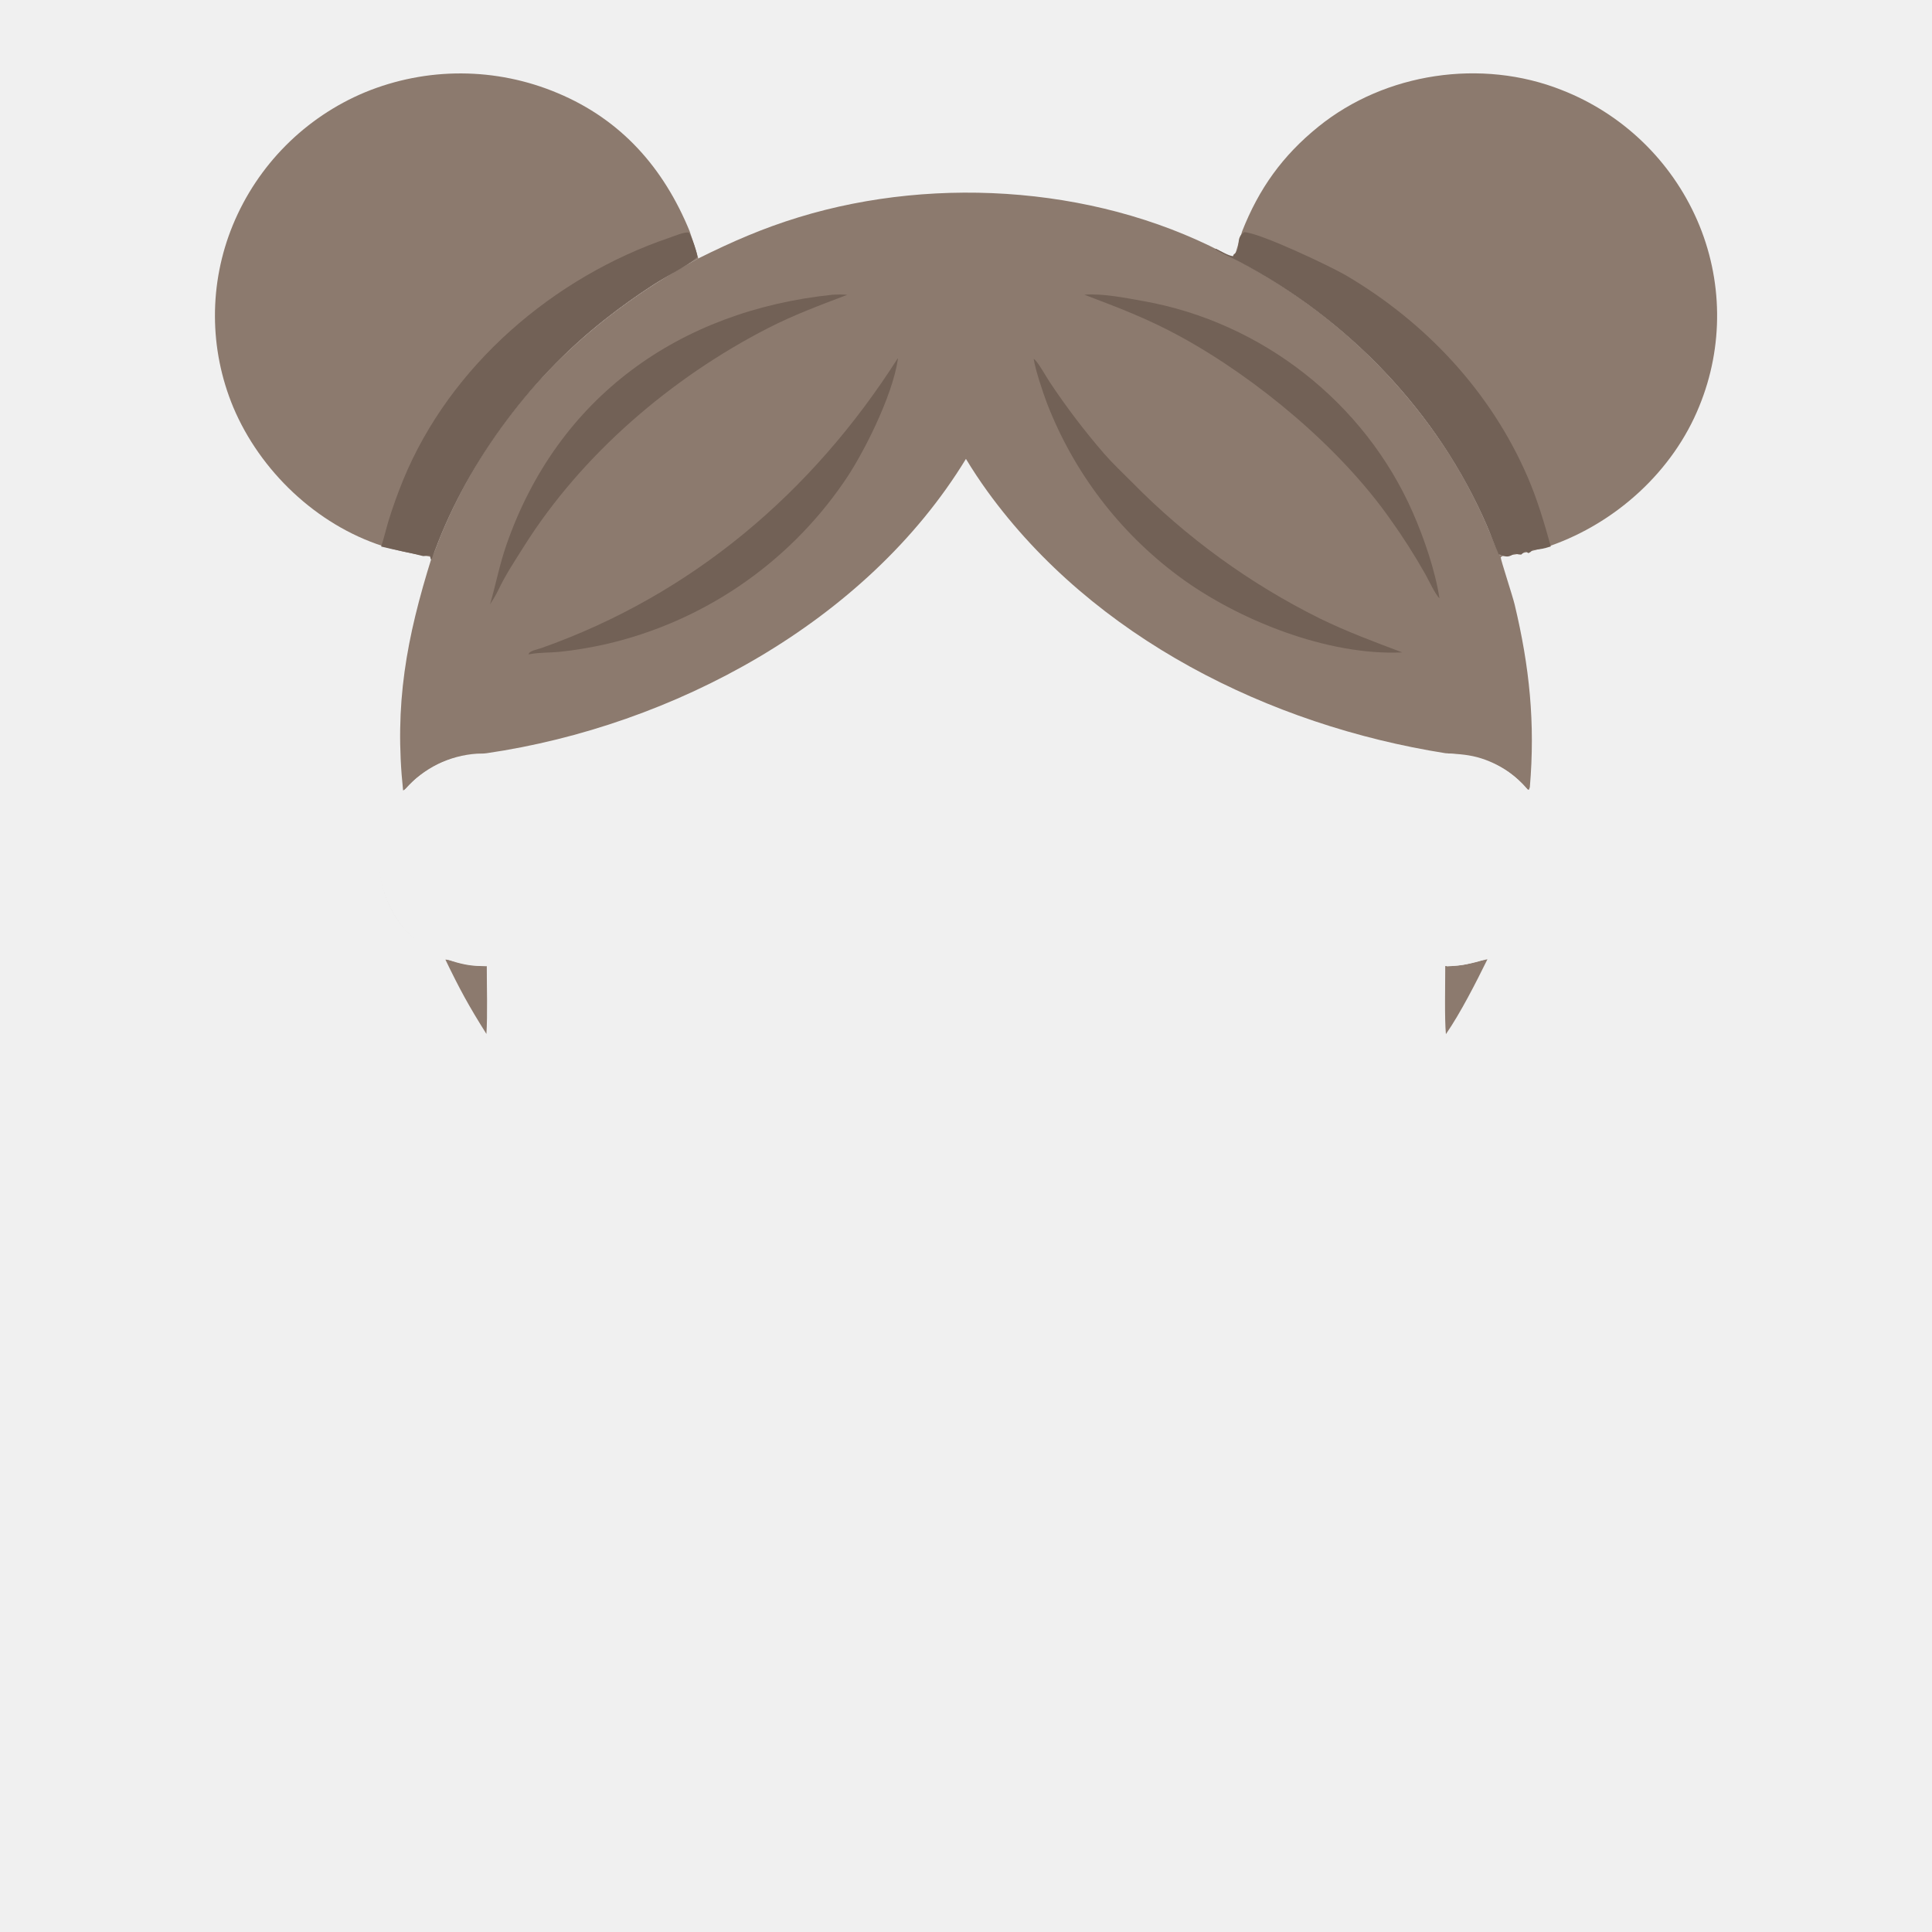
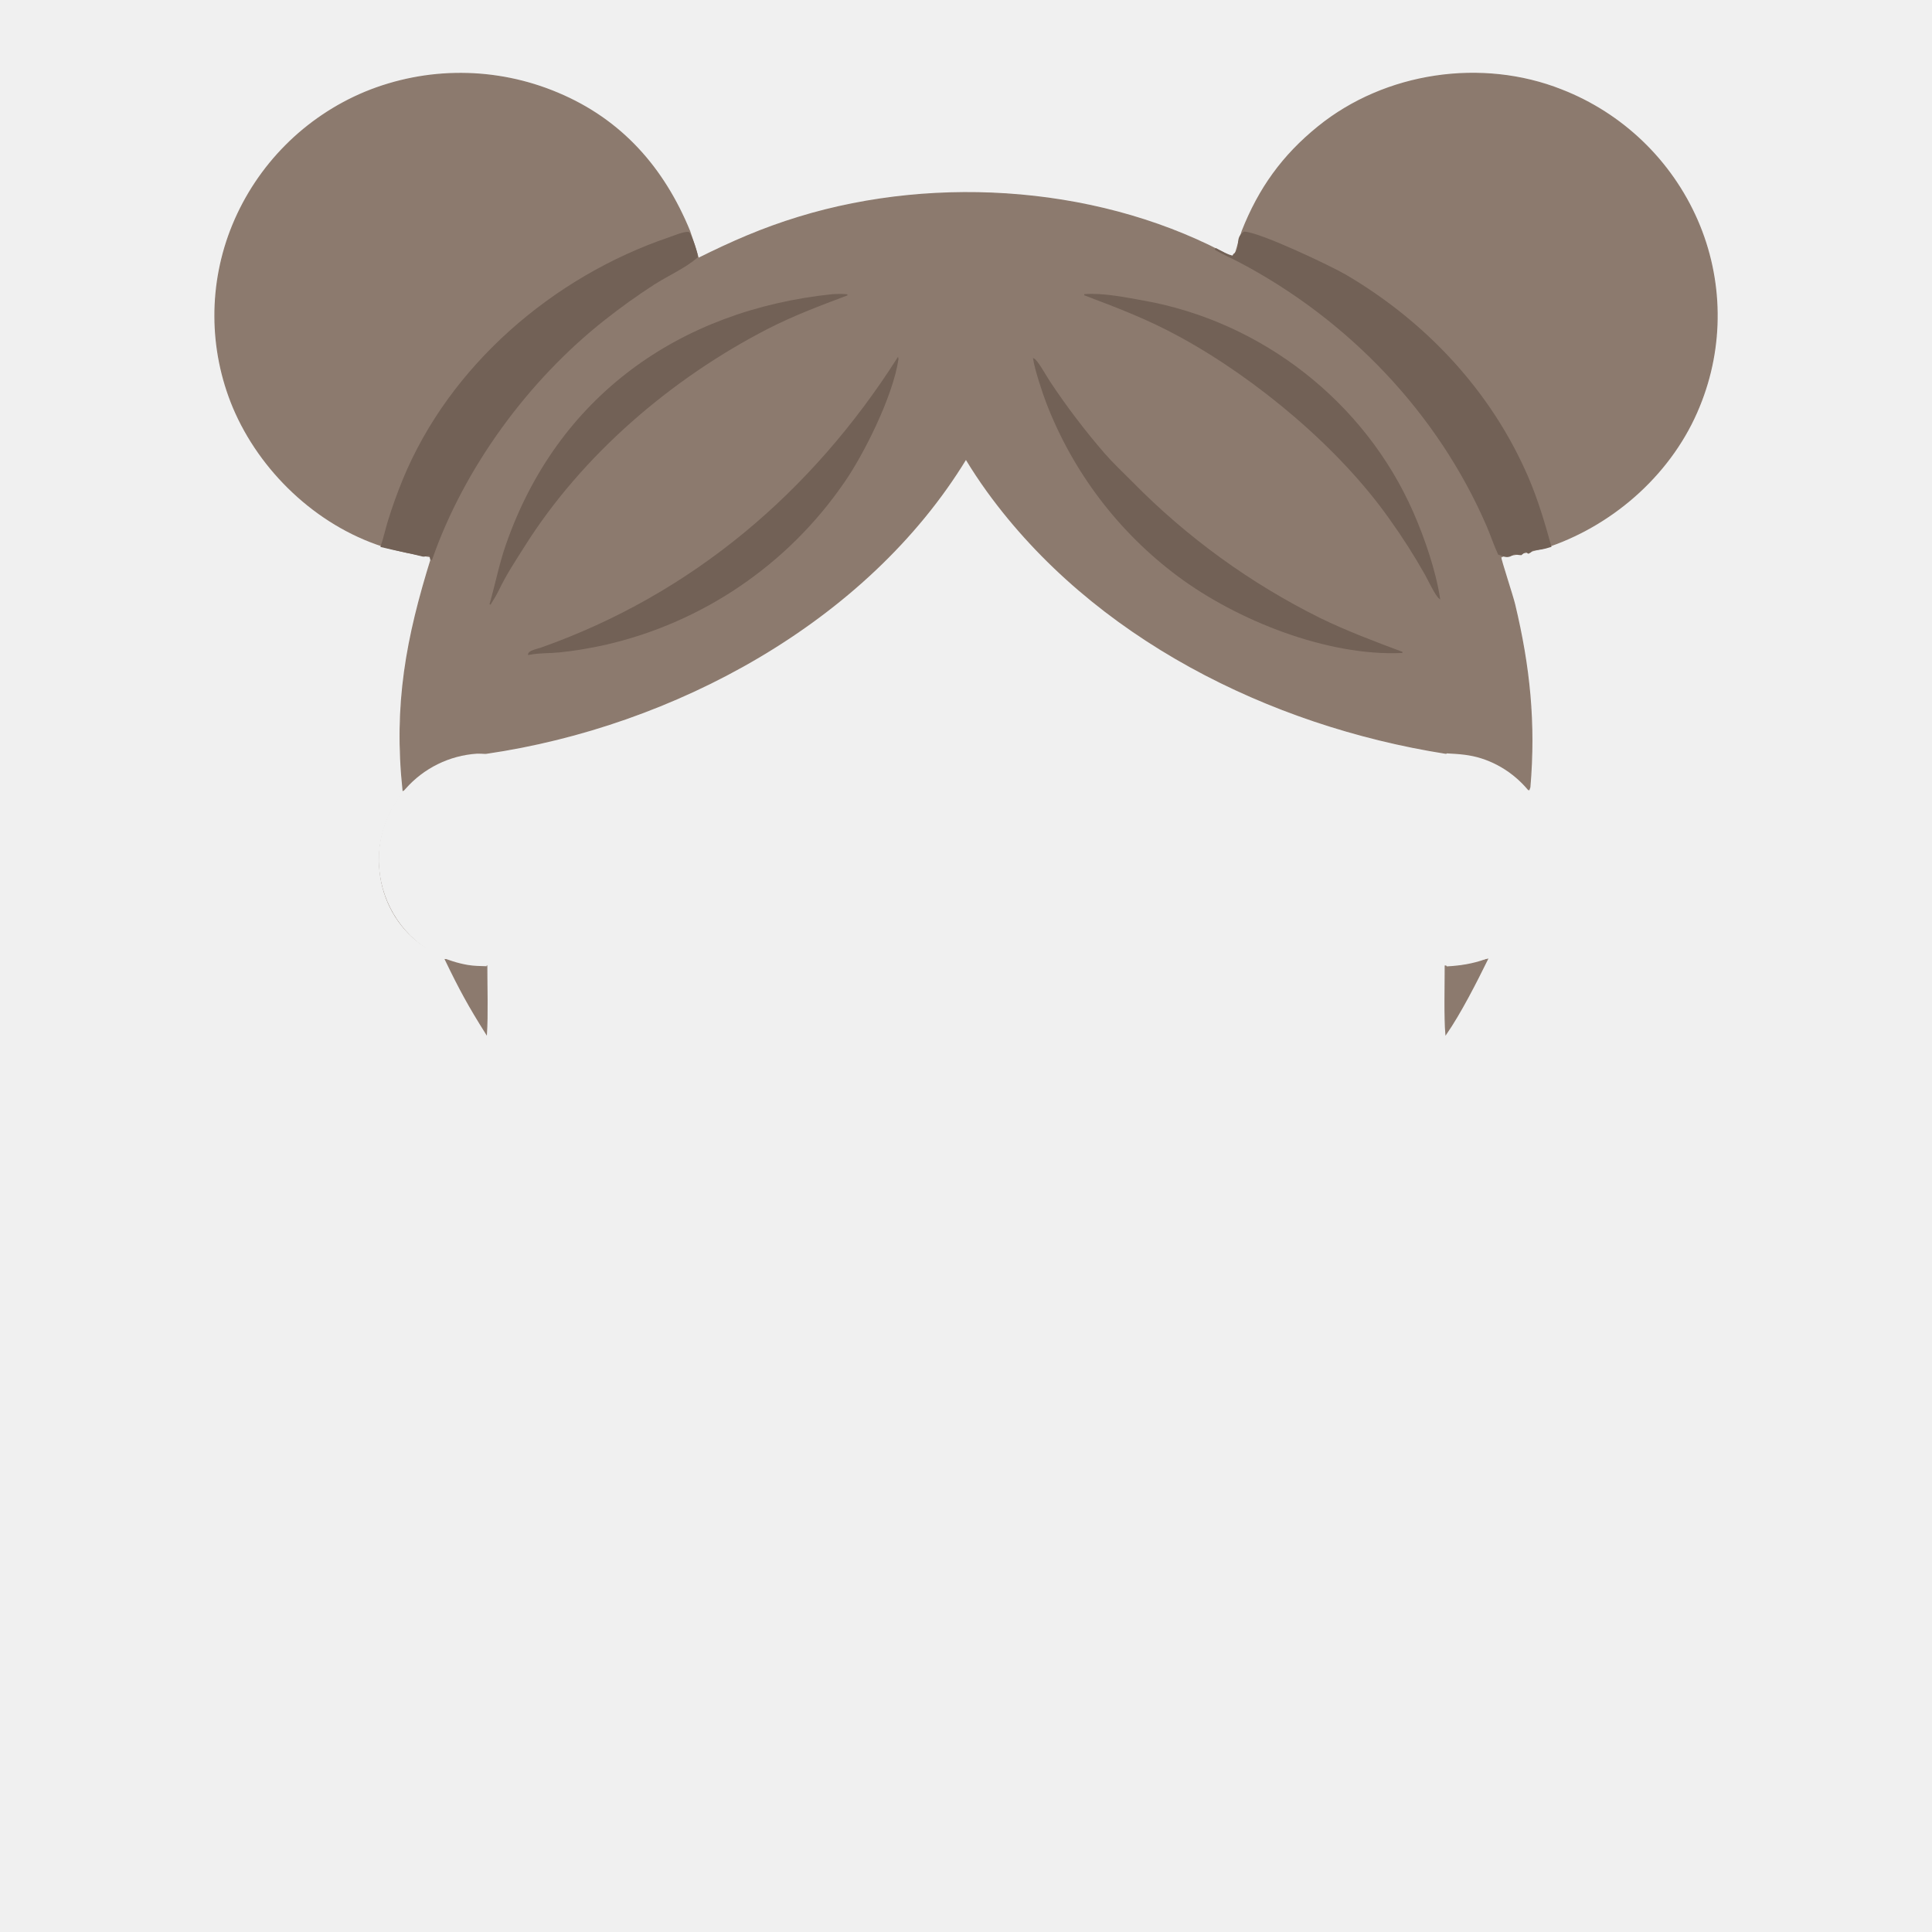
<svg xmlns="http://www.w3.org/2000/svg" version="1.1" viewBox="0 0 2048 2048" width="1024" height="1024">
  <defs>
    <mask id="facehole" maskUnits="userSpaceOnUse" x="0" y="0" width="2048" height="2048">
      <rect x="0" y="0" width="2048" height="2048" fill="white" />
      <path d="M 1533.68 798.613 C 1546.66 799.32 1557.8 799.941 1570.34 803.954 C 1618.2 819.269 1649.18 867.189 1646.49 917.096 C 1644.85 947.316 1631.33 975.662 1608.87 995.951 C 1586.91 1015.66 1562.54 1022.9 1533.67 1024.41 L 1532.38 1022.5 C 1531.22 1004.78 1531.9 981.123 1531.9 962.89 L 1531.99 854.537 C 1532.01 838.109 1531.91 817.251 1532.3 800.538 C 1532.76 799.896 1533.22 799.255 1533.68 798.613 z" fill="black" />
      <path d="M 515.884 1024.25 C 509.295 1024.06 502.266 1023.99 495.795 1022.87 C 407.909 1007.63 371.458 903.101 429.806 836.29 C 449.153 814.256 476.463 800.813 505.725 798.919 C 508.883 798.997 513.071 798.658 515.558 800.023 C 517.24 821.853 516.125 858.428 516.121 881.629 L 515.884 1024.25 z" fill="black" />
    </mask>
  </defs>
  <g mask="url(#facehole)">
-     <path transform="translate(0,0)" fill="rgb(140,122,110)" d="M 740.226 273.951 C 776.422 256.028 808.141 242.092 846.836 230.259 C 994.781 185.017 1171.79 198.108 1308.08 273.997 C 1392.25 317.366 1464.87 380.194 1519.89 457.263 C 1544.74 491.991 1565.34 529.573 1581.25 569.204 C 1583.25 574.084 1586.75 583.716 1589.83 588.478 C 1590.87 588.807 1591.9 589.136 1592.93 589.465 L 1590.79 590.719 C 1591.07 594.352 1603.36 631.506 1605.58 640.789 C 1621.41 706.964 1627.48 766.474 1621.7 834.446 L 1620.8 837.051 L 1619.29 837.072 L 1618.59 836.238 C 1594.5 808.018 1566.8 801.356 1532.01 798.408 C 1345.66 768.875 1159.33 676.212 1046.83 521.033 C 1038.73 509.826 1031.09 498.288 1023.94 486.45 C 918.24 659.837 713.283 769.572 515.945 798.429 C 484.965 801.43 466.877 804.686 441.059 825.43 C 437.242 828.496 430.881 836.826 427.291 837.906 C 417.684 746.685 430.811 676.546 457.793 590.38 C 460.893 584.968 464.163 575.051 466.645 569.003 C 520.463 437.811 616.498 340.657 740.226 273.951 z" />
-     <path transform="translate(0,0)" fill="rgb(140,122,110)" d="M 405.521 578.791 C 335.476 556.175 275.682 499.152 247.29 431.71 C 221.542 369.957 221.366 300.507 246.8 238.624 C 273.015 174.995 323.398 124.362 386.898 97.834 C 452.378 70.875 525.914 71.185 591.166 98.695 C 658.977 127.12 703.617 178.204 731.081 245.162 C 734.304 254.814 737.458 264.142 740.226 273.951 C 616.498 340.657 520.463 437.811 466.645 569.003 C 464.163 575.051 460.893 584.968 457.793 590.38 C 439.37 587.327 423.424 584.428 405.521 578.791 z" />
-     <path transform="translate(0,0)" fill="rgb(140,122,110)" d="M 1316.75 245.119 C 1334.6 199.893 1359.47 165.051 1397.57 134.259 C 1468.43 76.975 1570.61 61.797 1655.34 95.368 C 1719.73 120.478 1771.47 170.193 1799.13 233.529 C 1826.47 296.222 1827.26 367.317 1801.31 430.598 C 1773.44 499.575 1713.11 554.101 1643.3 578.626 C 1627.7 583.429 1609.26 588.09 1592.93 589.465 C 1591.9 589.136 1590.87 588.807 1589.83 588.478 C 1586.75 583.716 1583.25 574.084 1581.25 569.204 C 1565.34 529.573 1544.74 491.991 1519.89 457.263 C 1464.87 380.194 1392.25 317.366 1308.08 273.997 C 1310.89 264.348 1313.78 254.722 1316.75 245.119 z" />
-     <path transform="translate(0,0)" fill="rgb(140,122,110)" d="M 1532.02 1024.05 C 1554.64 1024.05 1555.61 1021.09 1574.96 1017.23 L 1576.74 1016.89 C 1564.85 1041.06 1548.2 1073.87 1532.72 1096.25 C 1531.17 1080.08 1532.06 1042.02 1532.02 1024.05 z" />
-     <path transform="translate(0,0)" fill="rgb(140,122,110)" d="M 472.133 1017.21 C 477.541 1017.53 481.73 1019.31 487.047 1020.6 C 497.192 1023.04 505.621 1024.04 516.013 1024.01 C 515.976 1044.41 516.92 1076.45 515.622 1096.03 C 496.859 1066.26 487.323 1048.69 472.133 1017.21 z" />
-     <path transform="translate(0,0)" fill="rgb(114,97,86)" d="M 404.035 579.352 C 406.749 571.546 409.236 560.811 411.704 552.544 C 416.288 537.716 421.524 523.096 427.396 508.728 C 477.227 387.53 586.917 293.644 709.648 252.002 C 714.437 250.377 725.547 245.607 730.045 246.529 C 732.666 248.373 740.316 271.483 738.997 272.616 C 725.801 283.944 708.178 291.598 693.025 301.264 C 674.824 313.026 657.203 325.661 640.223 339.127 C 559.551 402.809 491.384 495.619 457.533 592.94 L 456.554 592.743 C 456.415 591.616 455.922 589.755 455.653 588.588 C 453.634 588.518 449.479 589.717 448.541 589.471 C 433.962 585.648 418.568 582.994 404.035 579.352 z" />
-     <path transform="translate(0,0)" fill="rgb(114,97,86)" d="M 1318.86 246.115 C 1335.28 246.601 1410.98 282.606 1426.82 291.925 C 1511.43 341.71 1580.49 415.418 1619.5 505.976 C 1629.7 529.659 1637.11 554.614 1643.89 579.272 C 1635.6 581.858 1633.46 582.122 1624.75 582.882 C 1622.72 584.835 1622.6 585.277 1620.06 586.334 C 1618.18 584.928 1618.85 585.282 1616.62 584.407 C 1615.25 585.641 1613.94 586.735 1612.51 587.911 C 1609.26 588 1606.21 586.525 1604.54 587.196 C 1597.87 591.758 1595.73 589.777 1588.58 587.437 C 1584.14 578.049 1580.75 567.46 1576.58 557.793 C 1524.55 437.22 1429.17 337.978 1313.24 277.122 C 1305.07 272.833 1296.31 269.195 1288.42 264.468 L 1289.02 263.689 C 1293.29 265.987 1302.53 271.21 1307.04 271.55 C 1308.24 268.263 1307.8 270.382 1309.61 268.193 C 1315.45 261.133 1309.58 252.094 1318.86 246.115 z" />
-     <path transform="translate(0,0)" fill="rgb(114,97,86)" d="M 951.666 379.8 C 951.718 380.081 951.77 380.363 951.821 380.645 C 946.07 420.073 914.603 482.376 894.39 511.22 C 834.689 598.089 744.546 659.375 641.807 682.94 C 625.764 686.477 609.232 689.344 592.881 690.985 C 582.344 692.043 572.311 691.471 561.776 693.414 L 560.346 693.688 C 560.469 689.986 569.844 688.392 573.522 687.093 C 733.732 630.49 861.086 522.012 951.666 379.8 z" />
-     <path transform="translate(0,0)" fill="rgb(114,97,86)" d="M 1095.76 380.443 C 1099.34 381.934 1109.04 399.421 1112.32 404.389 C 1130.11 431.226 1149.61 456.895 1170.69 481.238 C 1178.93 490.695 1190.64 501.843 1199.77 510.983 C 1257.68 569.993 1325.06 618.886 1399.12 655.635 C 1427.18 669.343 1457.25 680.627 1486.48 691.572 C 1407.51 695.315 1311.83 657.207 1249.16 610.621 C 1186.33 563.88 1138.01 500.316 1109.78 427.275 C 1105.73 416.672 1097.41 391.754 1095.76 380.443 z" />
-     <path transform="translate(0,0)" fill="rgb(114,97,86)" d="M 882.774 312.396 C 889.003 312.084 891.841 312.026 898.146 312.543 C 869.345 323.458 841.055 333.985 813.662 348.064 C 711.676 400.482 616.675 481.693 555.394 579.198 C 545.58 594.813 536.25 608.694 528.26 625.397 C 525.423 631.204 522.897 635.197 519.468 640.658 C 525.498 619.878 529.565 598.497 536.693 577.939 C 591.133 420.92 720.177 329.2 882.774 312.396 z" />
-     <path transform="translate(0,0)" fill="rgb(114,97,86)" d="M 1149.49 312.408 C 1168.76 310.805 1193.71 315.919 1212.27 319.22 C 1337.48 341.494 1446.5 426.658 1497.63 543.243 C 1509.49 570.28 1521.41 604.936 1525.9 634.13 C 1521.95 631.058 1514.27 614.632 1511.21 609.173 C 1499.75 588.823 1487.18 569.113 1473.57 550.13 C 1420.28 474.368 1332.25 401.005 1251.1 356.678 C 1216.17 337.601 1186.22 326.413 1149.49 312.408 z" />
-     <path transform="translate(0,0)" fill="rgb(114,97,86)" d="M 425.361 843.92 C 425.41 846.56 417.371 859.066 415.318 863.039 C 411.056 871.146 407.993 879.829 406.225 888.816 C 398.225 928.081 410.966 968.763 441.38 994.071 C 444.769 996.891 449.252 1000.15 451.413 1003.91 C 397.957 969.263 386.435 894.282 425.361 843.92 z" />
+     <path transform="translate(0,0)" fill="rgb(140,122,110)" d="M 740.226 273.951 C 776.422 256.028 808.141 242.092 846.836 230.259 C 994.781 185.017 1171.79 198.108 1308.08 273.997 C 1392.25 317.366 1464.87 380.194 1519.89 457.263 C 1544.74 491.991 1565.34 529.573 1581.25 569.204 C 1583.25 574.084 1586.75 583.716 1589.83 588.478 C 1590.87 588.807 1591.9 589.136 1592.93 589.465 L 1590.79 590.719 C 1591.07 594.352 1603.36 631.506 1605.58 640.789 C 1621.41 706.964 1627.48 766.474 1621.7 834.446 L 1620.8 837.051 L 1619.29 837.072 L 1618.59 836.238 C 1594.5 808.018 1566.8 801.356 1532.01 798.408 C 1345.66 768.875 1159.33 676.212 1046.83 521.033 C 1038.73 509.826 1031.09 498.288 1023.94 486.45 C 918.24 659.837 713.283 769.572 515.945 798.429 C 484.965 801.43 466.877 804.686 441.059 825.43 C 437.242 828.496 430.881 836.826 427.291 837.906 C 417.684 746.685 430.811 676.546 457.793 590.38 C 460.893 584.968 464.163 575.051 466.645 569.003 C 520.463 437.811 616.498 340.657 740.226 273.951 z" stroke="rgb(140,122,110)" stroke-width="1.2" />
+     <path transform="translate(0,0)" fill="rgb(140,122,110)" d="M 405.521 578.791 C 335.476 556.175 275.682 499.152 247.29 431.71 C 221.542 369.957 221.366 300.507 246.8 238.624 C 273.015 174.995 323.398 124.362 386.898 97.834 C 452.378 70.875 525.914 71.185 591.166 98.695 C 658.977 127.12 703.617 178.204 731.081 245.162 C 734.304 254.814 737.458 264.142 740.226 273.951 C 616.498 340.657 520.463 437.811 466.645 569.003 C 464.163 575.051 460.893 584.968 457.793 590.38 C 439.37 587.327 423.424 584.428 405.521 578.791 z" stroke="rgb(140,122,110)" stroke-width="1.2" />
+     <path transform="translate(0,0)" fill="rgb(140,122,110)" d="M 1316.75 245.119 C 1334.6 199.893 1359.47 165.051 1397.57 134.259 C 1468.43 76.975 1570.61 61.797 1655.34 95.368 C 1719.73 120.478 1771.47 170.193 1799.13 233.529 C 1826.47 296.222 1827.26 367.317 1801.31 430.598 C 1773.44 499.575 1713.11 554.101 1643.3 578.626 C 1627.7 583.429 1609.26 588.09 1592.93 589.465 C 1591.9 589.136 1590.87 588.807 1589.83 588.478 C 1586.75 583.716 1583.25 574.084 1581.25 569.204 C 1565.34 529.573 1544.74 491.991 1519.89 457.263 C 1464.87 380.194 1392.25 317.366 1308.08 273.997 C 1310.89 264.348 1313.78 254.722 1316.75 245.119 z" stroke="rgb(140,122,110)" stroke-width="1.2" />
+     <path transform="translate(0,0)" fill="rgb(140,122,110)" d="M 1532.02 1024.05 C 1554.64 1024.05 1555.61 1021.09 1574.96 1017.23 L 1576.74 1016.89 C 1564.85 1041.06 1548.2 1073.87 1532.72 1096.25 C 1531.17 1080.08 1532.06 1042.02 1532.02 1024.05 z" stroke="rgb(140,122,110)" stroke-width="1.2" />
+     <path transform="translate(0,0)" fill="rgb(140,122,110)" d="M 472.133 1017.21 C 477.541 1017.53 481.73 1019.31 487.047 1020.6 C 497.192 1023.04 505.621 1024.04 516.013 1024.01 C 515.976 1044.41 516.92 1076.45 515.622 1096.03 C 496.859 1066.26 487.323 1048.69 472.133 1017.21 z" stroke="rgb(140,122,110)" stroke-width="1.2" />
+     <path transform="translate(0,0)" fill="rgb(114,97,86)" d="M 404.035 579.352 C 406.749 571.546 409.236 560.811 411.704 552.544 C 416.288 537.716 421.524 523.096 427.396 508.728 C 477.227 387.53 586.917 293.644 709.648 252.002 C 714.437 250.377 725.547 245.607 730.045 246.529 C 732.666 248.373 740.316 271.483 738.997 272.616 C 725.801 283.944 708.178 291.598 693.025 301.264 C 674.824 313.026 657.203 325.661 640.223 339.127 C 559.551 402.809 491.384 495.619 457.533 592.94 L 456.554 592.743 C 456.415 591.616 455.922 589.755 455.653 588.588 C 453.634 588.518 449.479 589.717 448.541 589.471 C 433.962 585.648 418.568 582.994 404.035 579.352 z" stroke="rgb(114,97,86)" stroke-width="1.2" />
+     <path transform="translate(0,0)" fill="rgb(114,97,86)" d="M 1318.86 246.115 C 1335.28 246.601 1410.98 282.606 1426.82 291.925 C 1511.43 341.71 1580.49 415.418 1619.5 505.976 C 1629.7 529.659 1637.11 554.614 1643.89 579.272 C 1635.6 581.858 1633.46 582.122 1624.75 582.882 C 1622.72 584.835 1622.6 585.277 1620.06 586.334 C 1618.18 584.928 1618.85 585.282 1616.62 584.407 C 1615.25 585.641 1613.94 586.735 1612.51 587.911 C 1609.26 588 1606.21 586.525 1604.54 587.196 C 1597.87 591.758 1595.73 589.777 1588.58 587.437 C 1584.14 578.049 1580.75 567.46 1576.58 557.793 C 1524.55 437.22 1429.17 337.978 1313.24 277.122 C 1305.07 272.833 1296.31 269.195 1288.42 264.468 L 1289.02 263.689 C 1293.29 265.987 1302.53 271.21 1307.04 271.55 C 1308.24 268.263 1307.8 270.382 1309.61 268.193 C 1315.45 261.133 1309.58 252.094 1318.86 246.115 z" stroke="rgb(114,97,86)" stroke-width="1.2" />
+     <path transform="translate(0,0)" fill="rgb(114,97,86)" d="M 951.666 379.8 C 951.718 380.081 951.77 380.363 951.821 380.645 C 946.07 420.073 914.603 482.376 894.39 511.22 C 834.689 598.089 744.546 659.375 641.807 682.94 C 625.764 686.477 609.232 689.344 592.881 690.985 C 582.344 692.043 572.311 691.471 561.776 693.414 L 560.346 693.688 C 560.469 689.986 569.844 688.392 573.522 687.093 C 733.732 630.49 861.086 522.012 951.666 379.8 z" stroke="rgb(114,97,86)" stroke-width="1.2" />
+     <path transform="translate(0,0)" fill="rgb(114,97,86)" d="M 1095.76 380.443 C 1099.34 381.934 1109.04 399.421 1112.32 404.389 C 1130.11 431.226 1149.61 456.895 1170.69 481.238 C 1178.93 490.695 1190.64 501.843 1199.77 510.983 C 1257.68 569.993 1325.06 618.886 1399.12 655.635 C 1427.18 669.343 1457.25 680.627 1486.48 691.572 C 1407.51 695.315 1311.83 657.207 1249.16 610.621 C 1186.33 563.88 1138.01 500.316 1109.78 427.275 C 1105.73 416.672 1097.41 391.754 1095.76 380.443 z" stroke="rgb(114,97,86)" stroke-width="1.2" />
+     <path transform="translate(0,0)" fill="rgb(114,97,86)" d="M 882.774 312.396 C 889.003 312.084 891.841 312.026 898.146 312.543 C 869.345 323.458 841.055 333.985 813.662 348.064 C 711.676 400.482 616.675 481.693 555.394 579.198 C 545.58 594.813 536.25 608.694 528.26 625.397 C 525.423 631.204 522.897 635.197 519.468 640.658 C 525.498 619.878 529.565 598.497 536.693 577.939 C 591.133 420.92 720.177 329.2 882.774 312.396 z" stroke="rgb(114,97,86)" stroke-width="1.2" />
+     <path transform="translate(0,0)" fill="rgb(114,97,86)" d="M 1149.49 312.408 C 1168.76 310.805 1193.71 315.919 1212.27 319.22 C 1337.48 341.494 1446.5 426.658 1497.63 543.243 C 1509.49 570.28 1521.41 604.936 1525.9 634.13 C 1521.95 631.058 1514.27 614.632 1511.21 609.173 C 1499.75 588.823 1487.18 569.113 1473.57 550.13 C 1420.28 474.368 1332.25 401.005 1251.1 356.678 C 1216.17 337.601 1186.22 326.413 1149.49 312.408 z" stroke="rgb(114,97,86)" stroke-width="1.2" />
+     <path transform="translate(0,0)" fill="rgb(114,97,86)" d="M 425.361 843.92 C 425.41 846.56 417.371 859.066 415.318 863.039 C 411.056 871.146 407.993 879.829 406.225 888.816 C 398.225 928.081 410.966 968.763 441.38 994.071 C 444.769 996.891 449.252 1000.15 451.413 1003.91 C 397.957 969.263 386.435 894.282 425.361 843.92 z" stroke="rgb(114,97,86)" stroke-width="1.2" />
  </g>
</svg>
